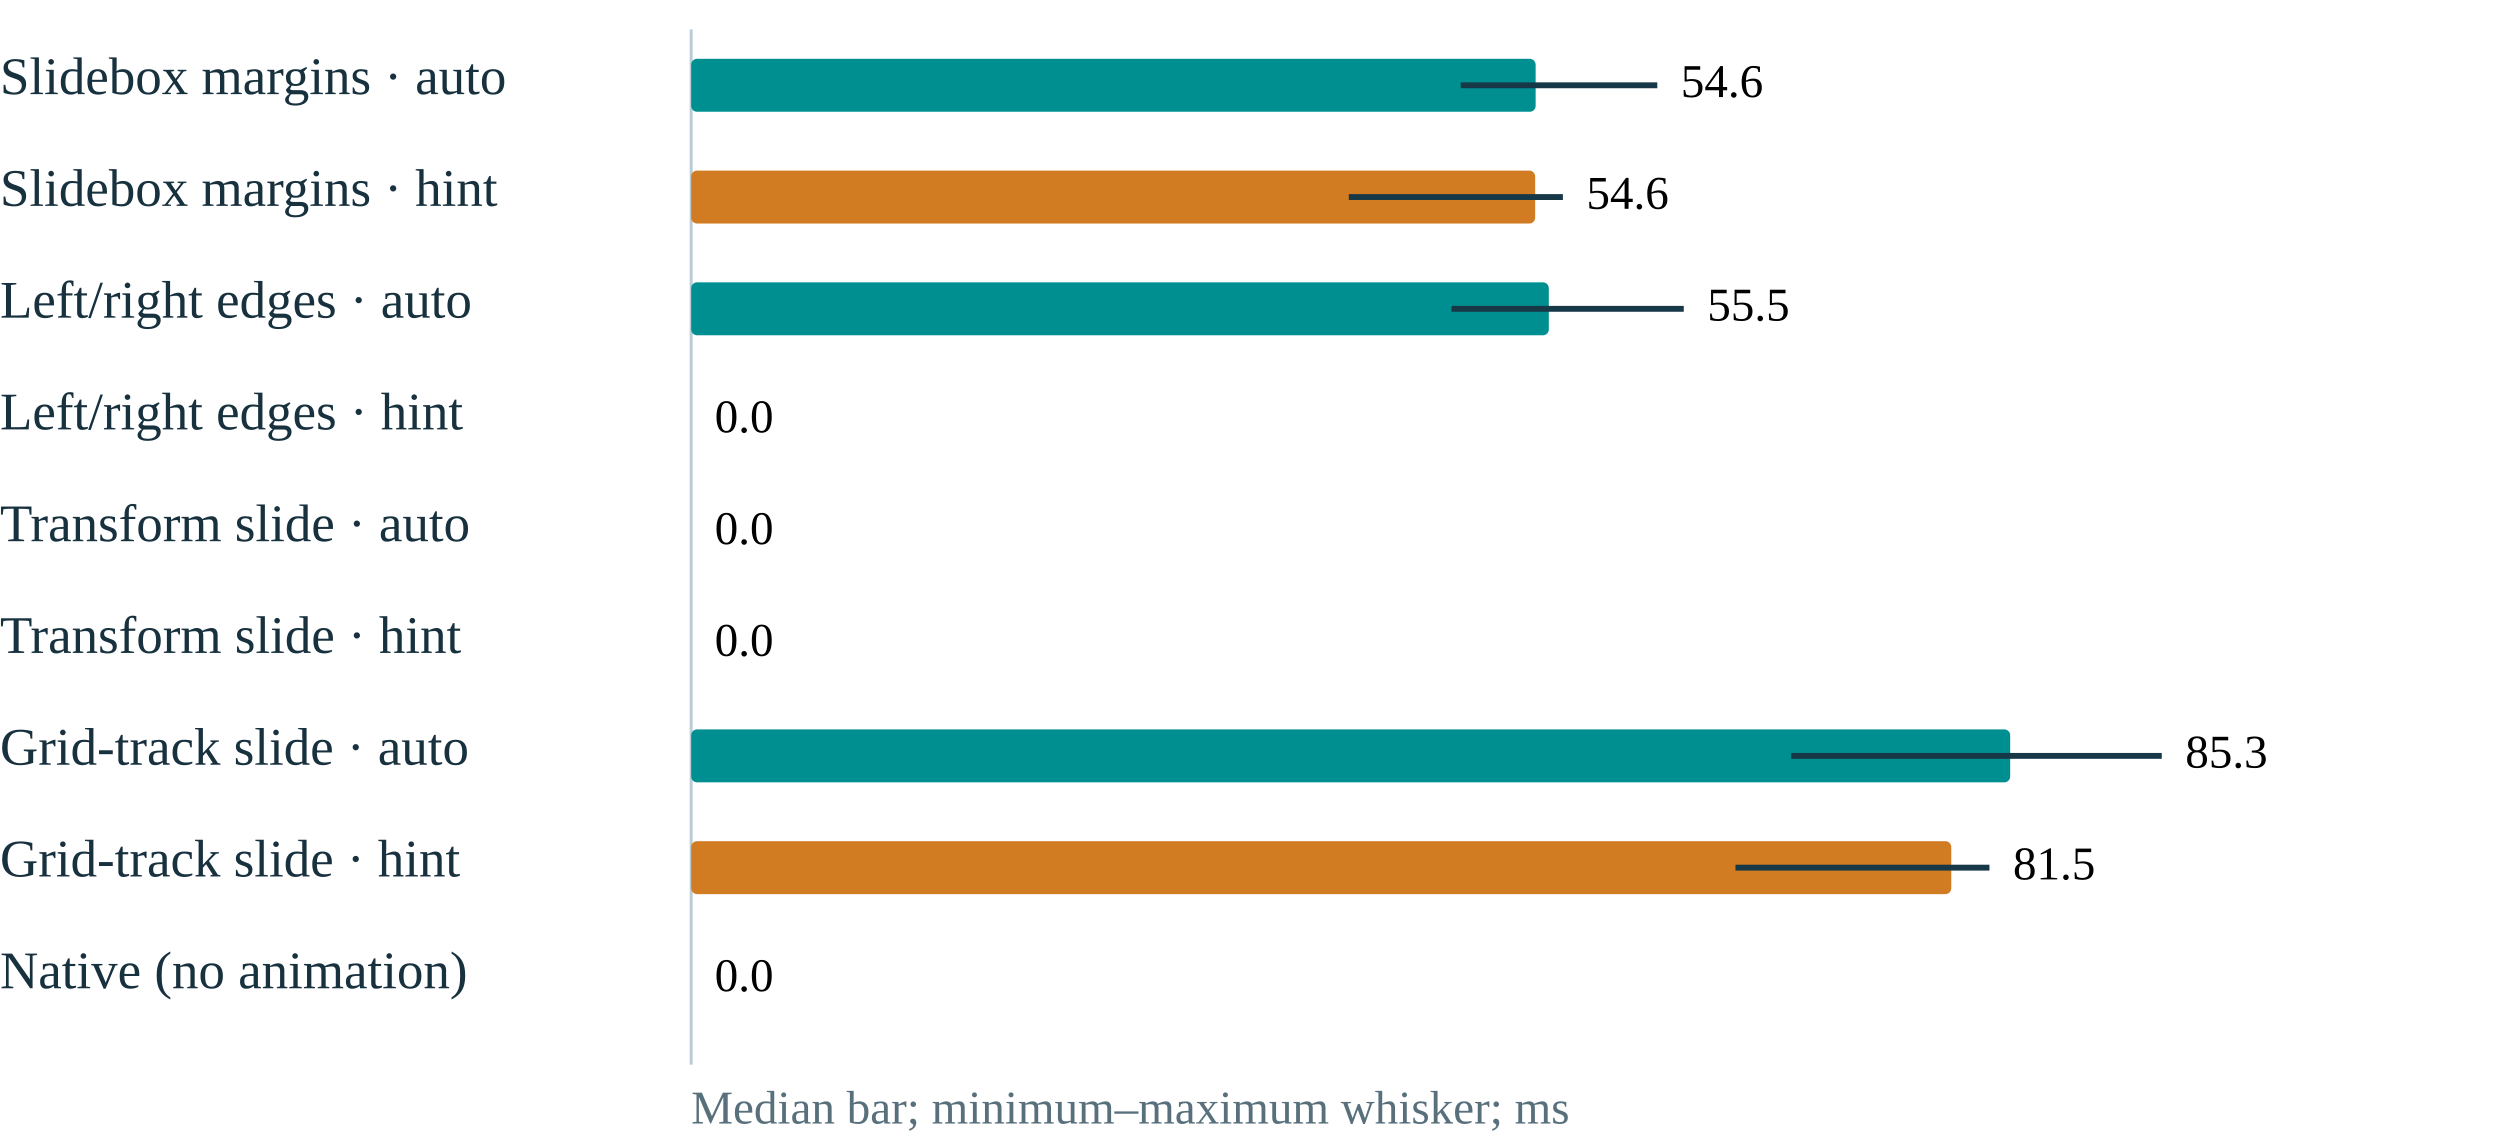
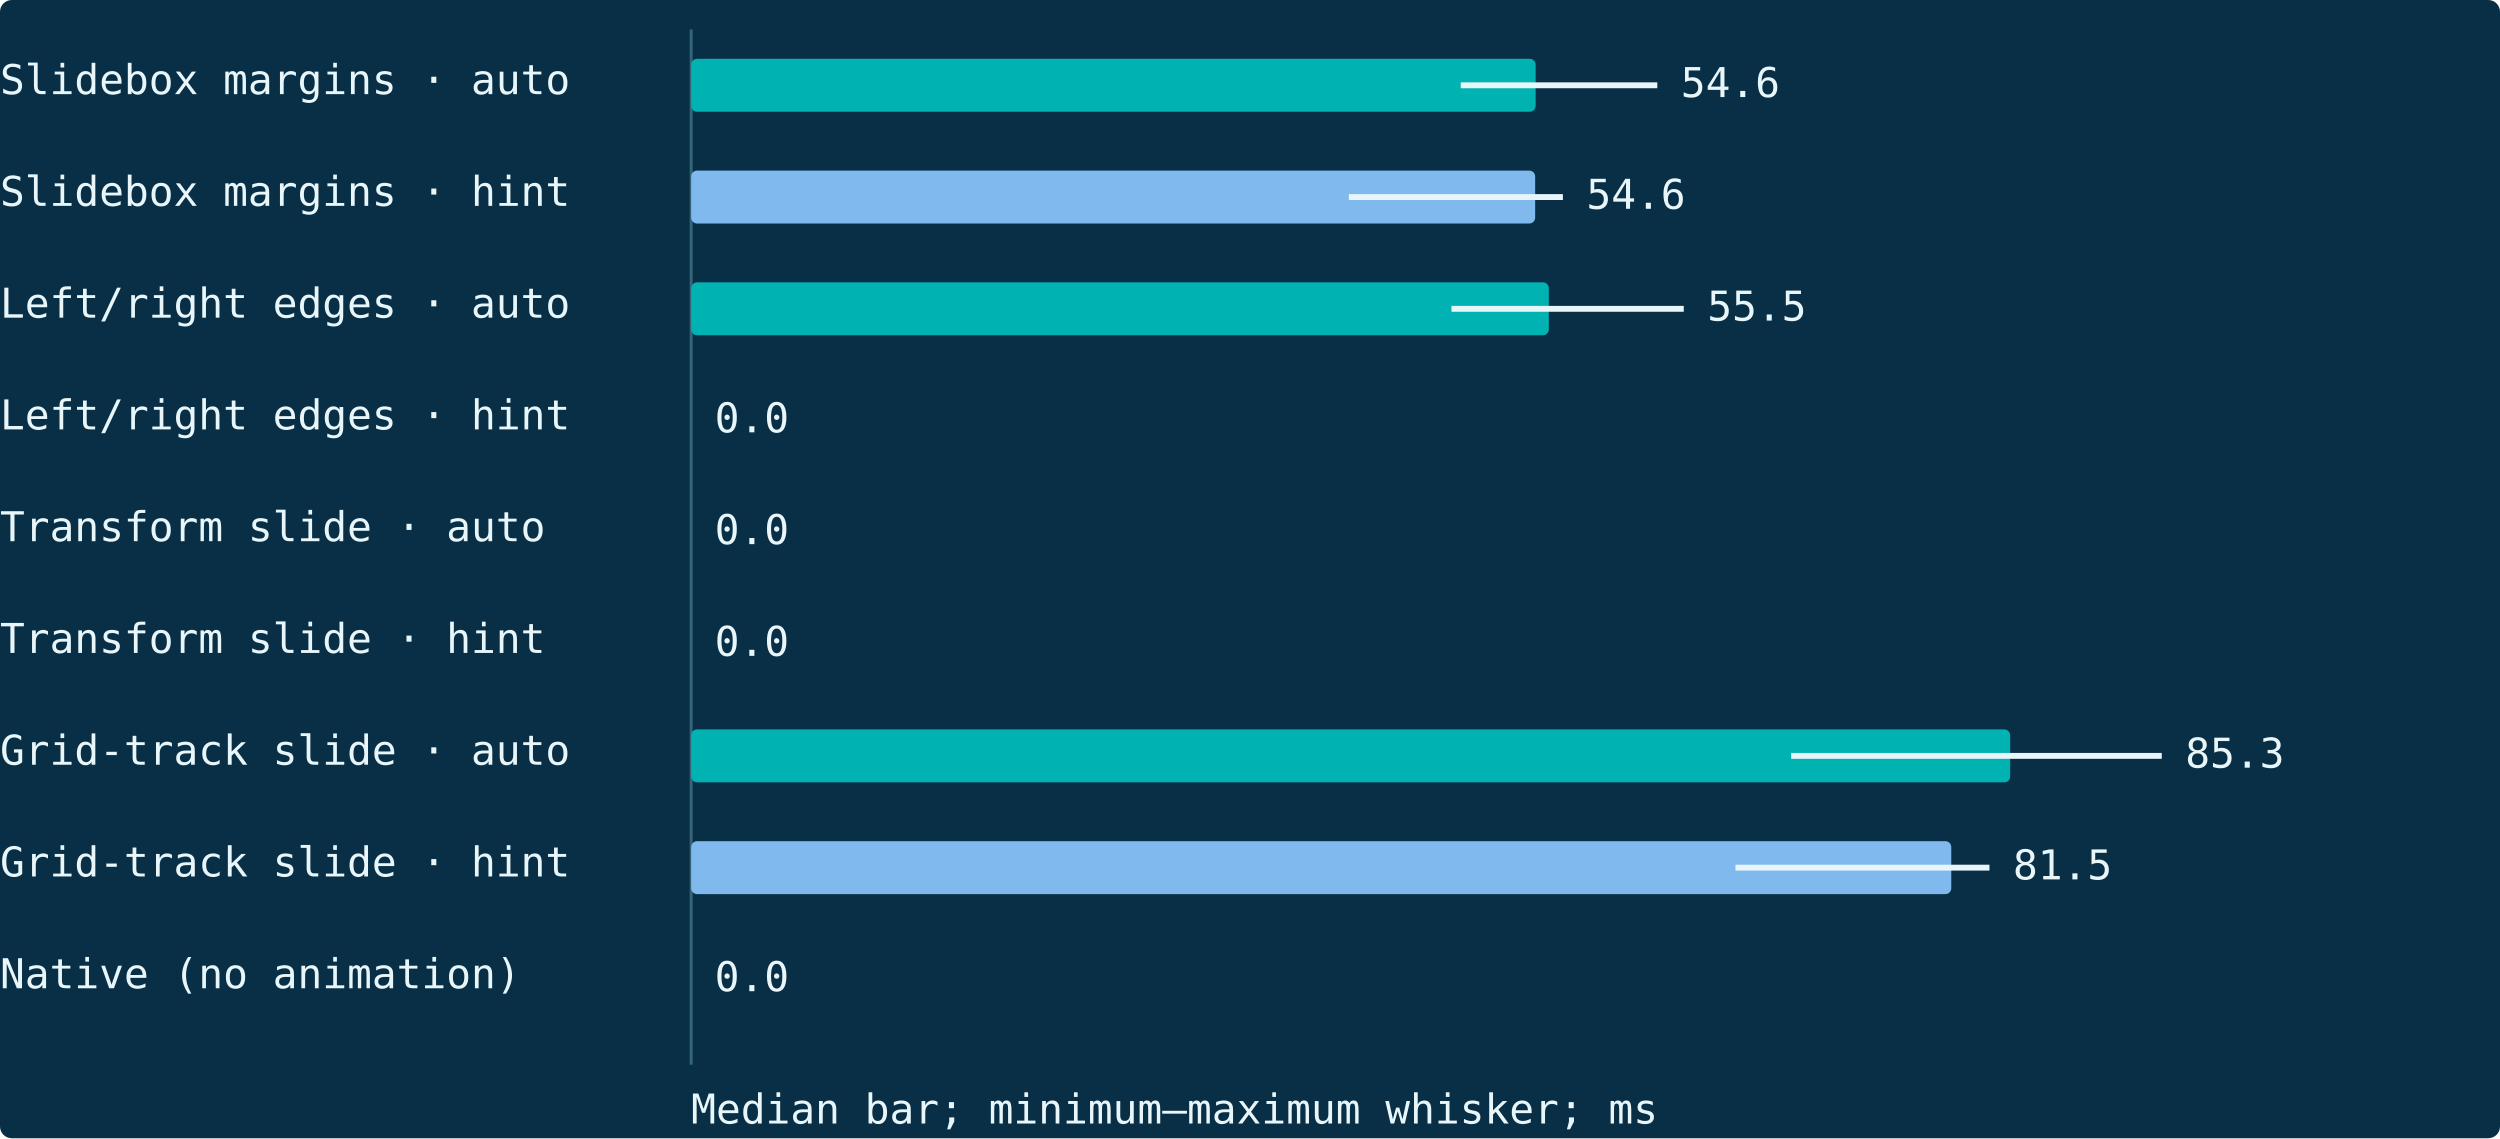
<svg xmlns="http://www.w3.org/2000/svg" viewBox="0 0 850 387" role="img" aria-label="Layout time per two-batch trial, 2000 controls">
-   <line x1="235" x2="235" y1="10" y2="362" stroke="#b9ccd6" />
-   <text x="0" y="32" font-size="18" fill="#18313e">Slidebox margins · auto</text>
-   <rect x="235" y="20" width="287.118" height="18" rx="2" fill="#008f91" />
-   <line x1="496.644" x2="563.481" y1="29" y2="29" stroke="#173847" stroke-width="2" />
+   <style data-brand="nabous">text{font-family:"Cascadia Mono","SFMono-Regular",Consolas,monospace;fill:#e8f6fa;font-size:14px}svg{color-scheme:dark}</style>
+   <rect data-brand="nabous" width="100%" height="100%" rx="4" fill="#082f46" />
+   <line x1="235" x2="235" y1="10" y2="362" stroke="#8ac9d859" />
+   <text x="0" y="32" font-size="18" fill="#e8f6fa">Slidebox margins · auto</text>
+   <rect x="235" y="20" width="287.118" height="18" rx="2" fill="#00b2b2" />
+   <line x1="496.644" x2="563.481" y1="29" y2="29" stroke="#e8f6fa" stroke-width="2" />
  <text x="571.481" y="33" font-size="16">54.6</text>
-   <text x="0" y="70" font-size="18" fill="#18313e">Slidebox margins · hint</text>
-   <rect x="235" y="58" width="286.955" height="18" rx="2" fill="#d17b22" />
-   <line x1="458.603" x2="531.384" y1="67" y2="67" stroke="#173847" stroke-width="2" />
+   <text x="0" y="70" font-size="18" fill="#e8f6fa">Slidebox margins · hint</text>
+   <rect x="235" y="58" width="286.955" height="18" rx="2" fill="#80b9ed" />
+   <line x1="458.603" x2="531.384" y1="67" y2="67" stroke="#e8f6fa" stroke-width="2" />
  <text x="539.384" y="71" font-size="16">54.6</text>
-   <text x="0" y="108" font-size="18" fill="#18313e">Left/right edges · auto</text>
-   <rect x="235" y="96" width="291.601" height="18" rx="2" fill="#008f91" />
-   <line x1="493.506" x2="572.478" y1="105" y2="105" stroke="#173847" stroke-width="2" />
+   <text x="0" y="108" font-size="18" fill="#e8f6fa">Left/right edges · auto</text>
+   <rect x="235" y="96" width="291.601" height="18" rx="2" fill="#00b2b2" />
+   <line x1="493.506" x2="572.478" y1="105" y2="105" stroke="#e8f6fa" stroke-width="2" />
  <text x="580.478" y="109" font-size="16">55.5</text>
-   <text x="0" y="146" font-size="18" fill="#18313e">Left/right edges · hint</text>
-   <rect x="235" y="134" width="0" height="18" rx="2" fill="#d17b22" />
-   <line x1="235" x2="235" y1="143" y2="143" stroke="#173847" stroke-width="2" />
+   <text x="0" y="146" font-size="18" fill="#e8f6fa">Left/right edges · hint</text>
+   <rect x="235" y="134" width="0" height="18" rx="2" fill="#80b9ed" />
+   <line x1="235" x2="235" y1="143" y2="143" stroke="#e8f6fa" stroke-width="2" />
  <text x="243" y="147" font-size="16">0.0</text>
-   <text x="0" y="184" font-size="18" fill="#18313e">Transform slide · auto</text>
-   <rect x="235" y="172" width="0" height="18" rx="2" fill="#008f91" />
-   <line x1="235" x2="235" y1="181" y2="181" stroke="#173847" stroke-width="2" />
+   <text x="0" y="184" font-size="18" fill="#e8f6fa">Transform slide · auto</text>
+   <rect x="235" y="172" width="0" height="18" rx="2" fill="#00b2b2" />
+   <line x1="235" x2="235" y1="181" y2="181" stroke="#e8f6fa" stroke-width="2" />
  <text x="243" y="185" font-size="16">0.0</text>
-   <text x="0" y="222" font-size="18" fill="#18313e">Transform slide · hint</text>
-   <rect x="235" y="210" width="0" height="18" rx="2" fill="#d17b22" />
-   <line x1="235" x2="235" y1="219" y2="219" stroke="#173847" stroke-width="2" />
+   <text x="0" y="222" font-size="18" fill="#e8f6fa">Transform slide · hint</text>
+   <rect x="235" y="210" width="0" height="18" rx="2" fill="#80b9ed" />
+   <line x1="235" x2="235" y1="219" y2="219" stroke="#e8f6fa" stroke-width="2" />
  <text x="243" y="223" font-size="16">0.0</text>
-   <text x="0" y="260" font-size="18" fill="#18313e">Grid-track slide · auto</text>
-   <rect x="235" y="248" width="448.463" height="18" rx="2" fill="#008f91" />
-   <line x1="608.995" x2="735" y1="257" y2="257" stroke="#173847" stroke-width="2" />
+   <text x="0" y="260" font-size="18" fill="#e8f6fa">Grid-track slide · auto</text>
+   <rect x="235" y="248" width="448.463" height="18" rx="2" fill="#00b2b2" />
+   <line x1="608.995" x2="735" y1="257" y2="257" stroke="#e8f6fa" stroke-width="2" />
  <text x="743" y="261" font-size="16">85.3</text>
-   <text x="0" y="298" font-size="18" fill="#18313e">Grid-track slide · hint</text>
-   <rect x="235" y="286" width="428.433" height="18" rx="2" fill="#d17b22" />
-   <line x1="590.064" x2="676.415" y1="295" y2="295" stroke="#173847" stroke-width="2" />
+   <text x="0" y="298" font-size="18" fill="#e8f6fa">Grid-track slide · hint</text>
+   <rect x="235" y="286" width="428.433" height="18" rx="2" fill="#80b9ed" />
+   <line x1="590.064" x2="676.415" y1="295" y2="295" stroke="#e8f6fa" stroke-width="2" />
  <text x="684.415" y="299" font-size="16">81.5</text>
-   <text x="0" y="336" font-size="18" fill="#18313e">Native (no animation) </text>
-   <rect x="235" y="324" width="0" height="18" rx="2" fill="#008f91" />
-   <line x1="235" x2="235" y1="333" y2="333" stroke="#173847" stroke-width="2" />
+   <text x="0" y="336" font-size="18" fill="#e8f6fa">Native (no animation) </text>
+   <rect x="235" y="324" width="0" height="18" rx="2" fill="#00b2b2" />
+   <line x1="235" x2="235" y1="333" y2="333" stroke="#e8f6fa" stroke-width="2" />
  <text x="243" y="337" font-size="16">0.0</text>
  <text x="235" y="382" fill="#586f7c" font-size="16">Median bar; minimum–maximum whisker; ms</text>
</svg>
